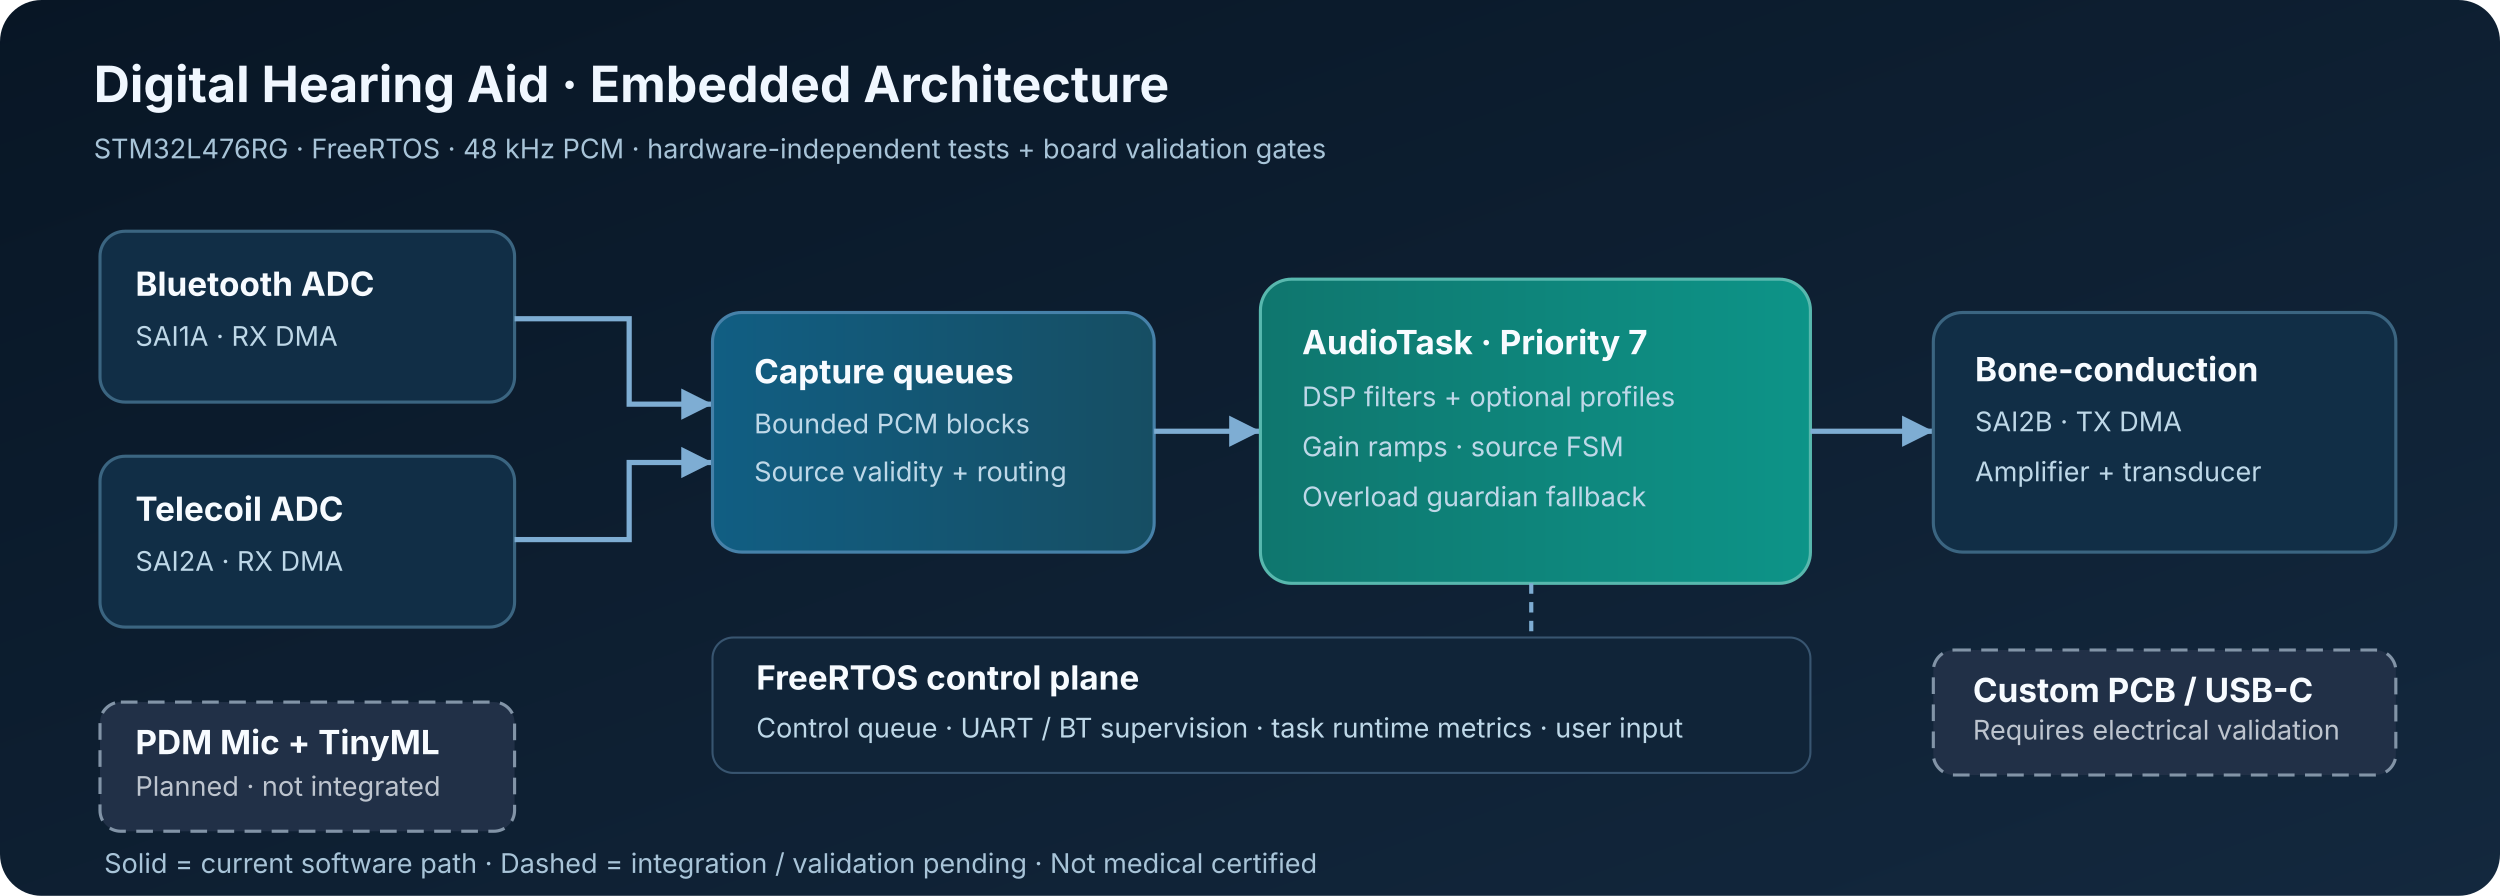
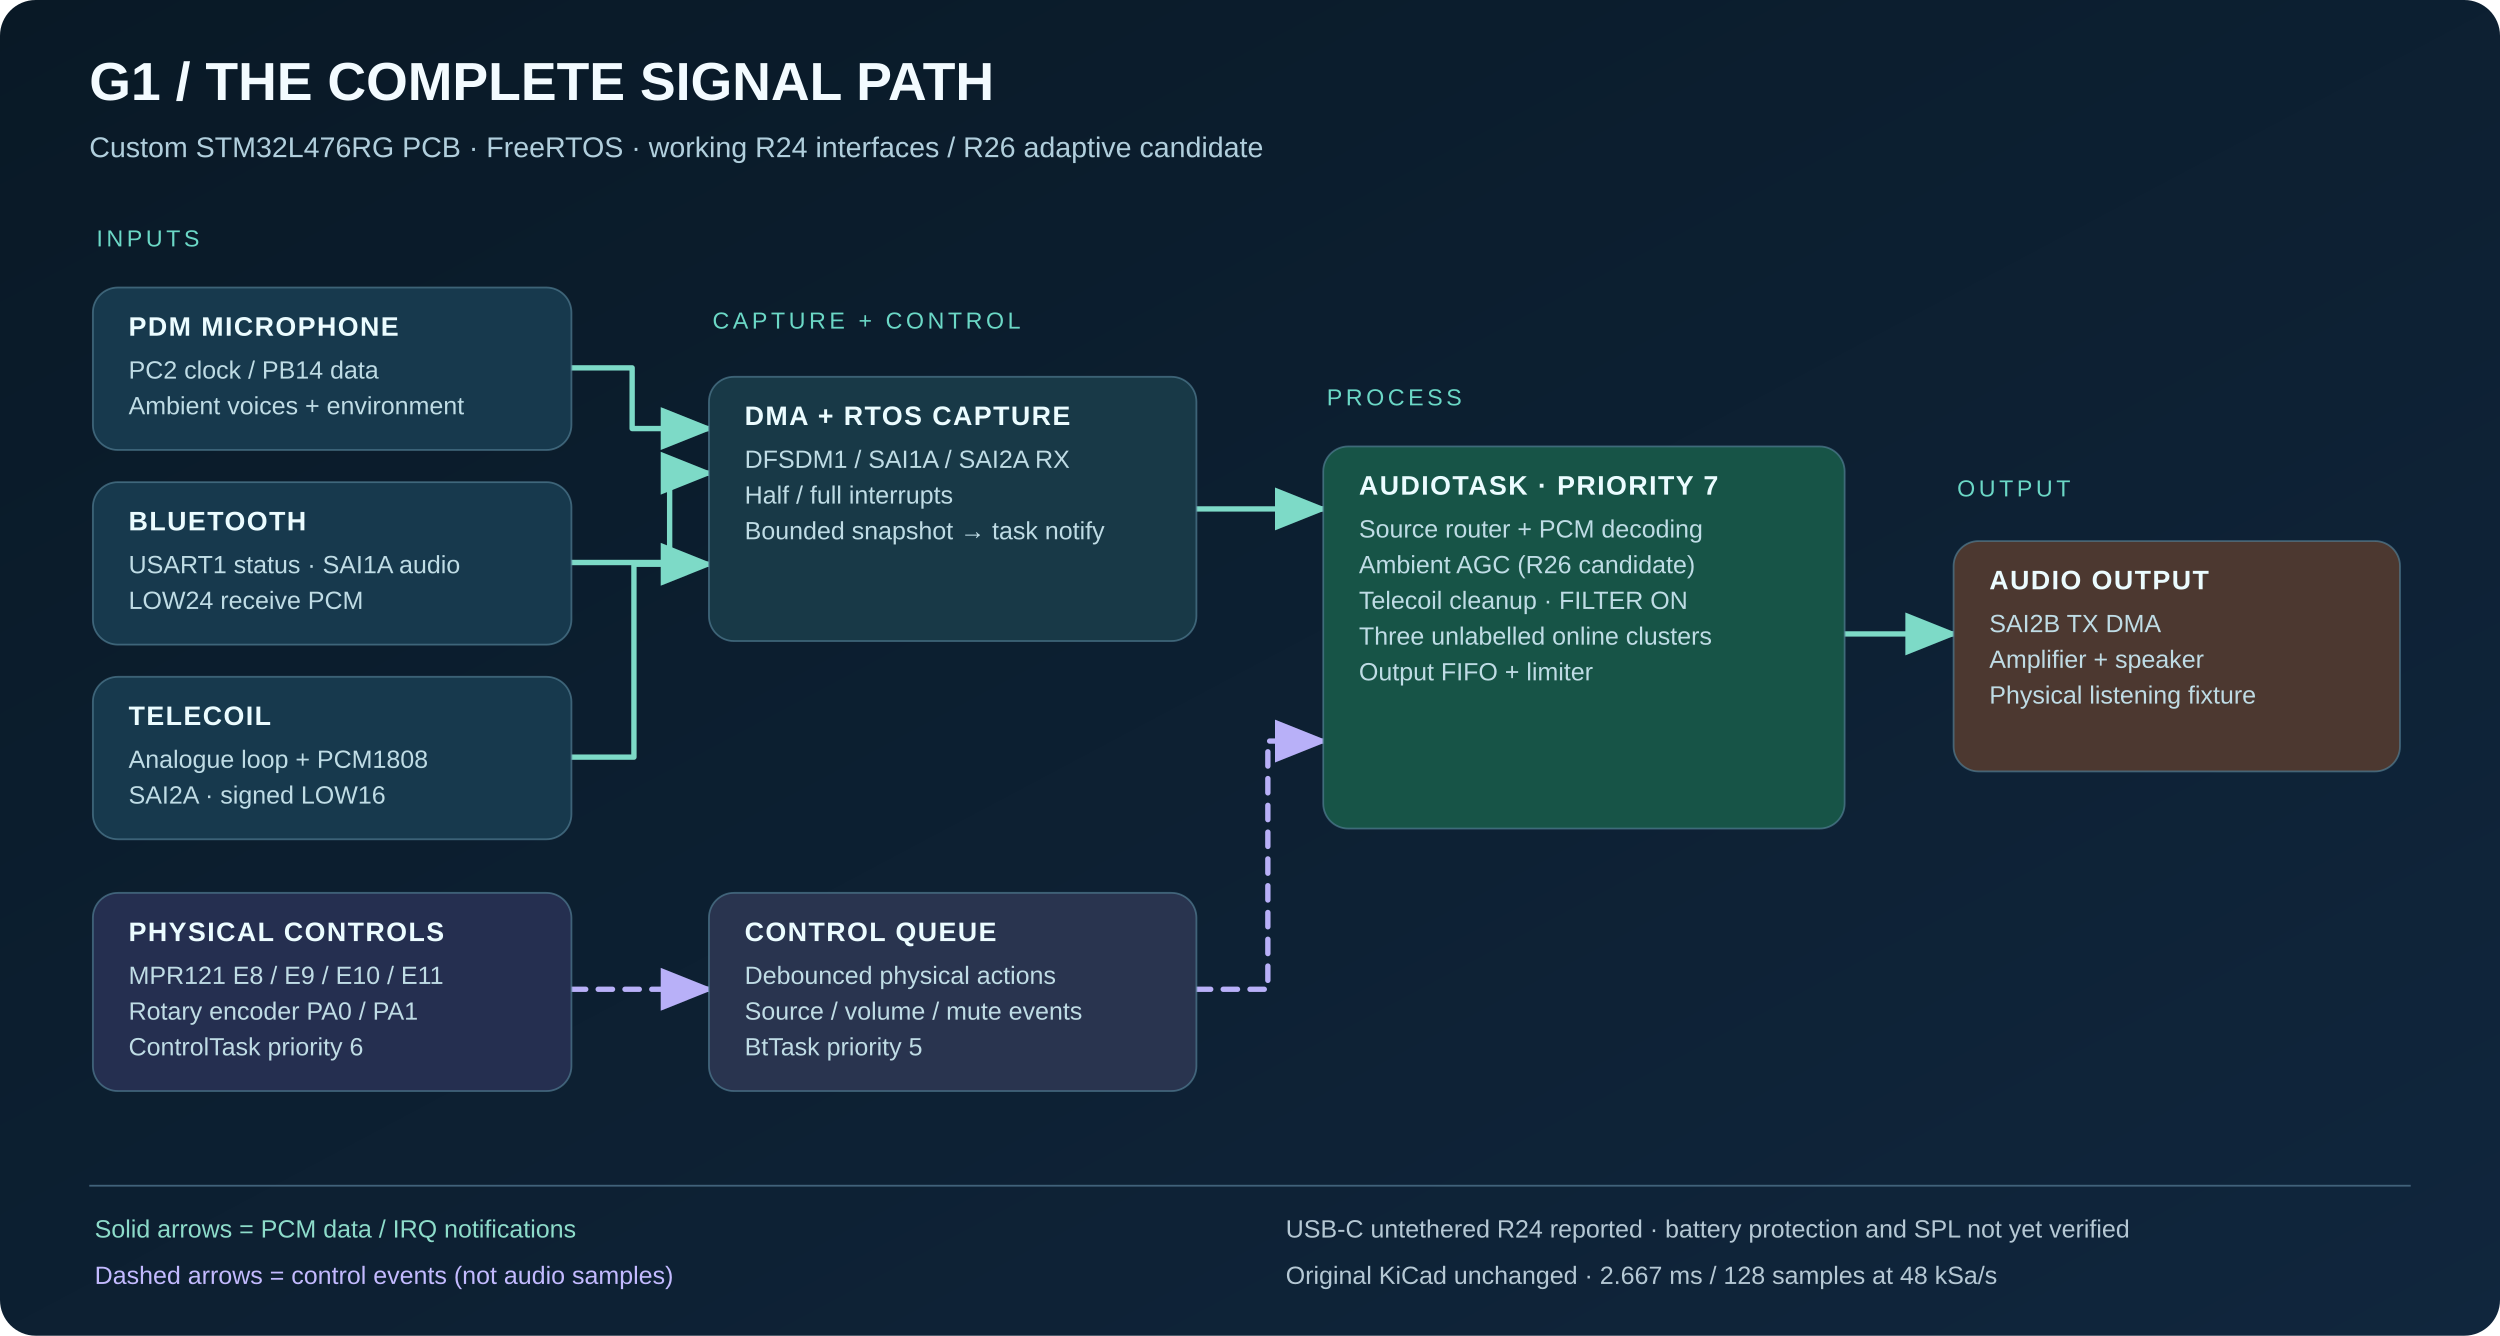
- <svg xmlns="http://www.w3.org/2000/svg" width="1200" height="430" viewBox="0 0 1200 430" role="img" aria-label="Digital Hearing Aid engineering architecture. Bluetooth and telecoil feed DMA capture, the FreeRTOS AudioTask processes source selection, DSP profiles and overload guardian, and SAI output drives the transducer. Optional microphone and TinyML are not yet integrated.">
+ <svg xmlns="http://www.w3.org/2000/svg" viewBox="0 0 1400 748" role="img" aria-labelledby="title desc">
  <defs>
-     <linearGradient id="bg" x1="0" y1="0" x2="1" y2="1">
-       <stop stop-color="#081625" />
-       <stop offset="1" stop-color="#13283e" />
+     <linearGradient id="bg" x1="0" x2="1" y2="1">
+       <stop stop-color="#091926" />
+       <stop offset="1" stop-color="#10263d" />
    </linearGradient>
-     <linearGradient id="blue" x1="0" x2="1">
-       <stop stop-color="#115e83" />
-       <stop offset="1" stop-color="#164e63" />
-     </linearGradient>
-     <linearGradient id="mint" x1="0" x2="1">
-       <stop stop-color="#0f766e" />
-       <stop offset="1" stop-color="#0d9488" />
-     </linearGradient>
-     <marker id="arrow" markerWidth="8" markerHeight="8" refX="6" refY="3" orient="auto">
-       <path d="M0 0L6 3L0 6Z" fill="#7eadd3" />
+     <marker id="arrow" markerWidth="10" markerHeight="8" refX="9" refY="4" orient="auto">
+       <path d="M0 0L10 4L0 8Z" fill="#7ddac7" />
    </marker>
-     <style>.tit{font:700 24px -apple-system,BlinkMacSystemFont,'Segoe UI',sans-serif;fill:#f0f7ff}.sub{font:13px -apple-system,BlinkMacSystemFont,'Segoe UI',sans-serif;fill:#a8c4d8}.box{fill:#112e46;stroke:#3b6581;stroke-width:1.5}.t{font:700 16px -apple-system,BlinkMacSystemFont,'Segoe UI',sans-serif;fill:#f7fbff}.d{font:13px -apple-system,BlinkMacSystemFont,'Segoe UI',sans-serif;fill:#bed8e8}.arrow{fill:none;stroke:#7eadd3;stroke-width:2.5;marker-end:url(#arrow)}.future{fill:#213047;stroke:#8294a7;stroke-width:1.5;stroke-dasharray:8 5}.f{font:13px -apple-system,BlinkMacSystemFont,'Segoe UI',sans-serif;fill:#bdc4ce}</style>
+     <marker id="arrow2" markerWidth="10" markerHeight="8" refX="9" refY="4" orient="auto">
+       <path d="M0 0L10 4L0 8Z" fill="#b8b0f8" />
+     </marker>
  </defs>
-   <rect width="1200" height="430" rx="20" fill="url(#bg)" />
-   <text x="45" y="49" class="tit">Digital Hearing Aid · Embedded Architecture</text>
-   <text x="45" y="76" class="sub">STM32L476RG  ·  FreeRTOS  ·  48 kHz PCM  ·  hardware-independent tests + board validation gates</text>
-   <rect x="48" y="111" width="199" height="82" rx="12" class="box" />
-   <rect x="48" y="219" width="199" height="82" rx="12" class="box" />
-   <text x="65" y="142" class="t">Bluetooth ADC</text>
-   <text x="65" y="166" class="d">SAI1A · RX DMA</text>
-   <text x="65" y="250" class="t">Telecoil ADC</text>
-   <text x="65" y="274" class="d">SAI2A · RX DMA</text>
-   <path class="arrow" d="M247 153H302V194H342" />
-   <path class="arrow" d="M247 259H302V222H342" />
-   <rect x="342" y="150" width="212" height="115" rx="14" fill="url(#blue)" stroke="#4681a9" stroke-width="1.5" />
-   <text x="362" y="184" class="t">Capture queues</text>
-   <text x="362" y="208" class="d">Bounded PCM blocks</text>
-   <text x="362" y="231" class="d">Source validity + routing</text>
-   <path class="arrow" d="M554 207H605" />
-   <rect x="605" y="134" width="264" height="146" rx="15" fill="url(#mint)" stroke="#58b8ae" stroke-width="1.5" />
-   <text x="625" y="170" class="t">AudioTask · Priority 7</text>
-   <text x="625" y="195" class="d">DSP filters + optional profiles</text>
-   <text x="625" y="219" class="d">Gain ramps · source FSM</text>
-   <text x="625" y="243" class="d">Overload guardian fallback</text>
-   <path class="arrow" d="M869 207H928" />
-   <rect x="928" y="150" width="222" height="115" rx="14" class="box" />
-   <text x="948" y="183" class="t">Bone-conduction</text>
-   <text x="948" y="207" class="d">SAI2B · TX DMA</text>
-   <text x="948" y="231" class="d">Amplifier + transducer</text>
-   <rect x="342" y="306" width="527" height="65" rx="10" fill="#102438" stroke="#385570" />
-   <text x="363" y="331" class="t">FreeRTOS control plane</text>
-   <text x="363" y="354" class="d">Control queue · UART / BT supervision · task runtime metrics · user input</text>
-   <path d="M735 280V304" stroke="#7eadd3" stroke-width="2" stroke-dasharray="5 4" />
-   <rect x="48" y="337" width="199" height="62" rx="10" class="future" />
-   <text x="65" y="362" class="t" font-size="14">PDM Mic + TinyML</text>
-   <text x="65" y="382" class="f">Planned · not integrated</text>
-   <rect x="928" y="312" width="222" height="60" rx="10" class="future" />
-   <text x="947" y="337" class="t">Custom PCB / USB-C</text>
-   <text x="947" y="355" class="f">Requires electrical validation</text>
-   <text x="50" y="419" class="sub">Solid = current software path  ·  Dashed = integration / validation pending  ·  Not medical certified</text>
+   <rect width="1400" height="748" rx="20" fill="url(#bg)" />
+   <text x="50" y="56" font-family="Arial,sans-serif" font-weight="700" font-size="30" fill="#f3fbff">G1 / THE COMPLETE SIGNAL PATH</text>
+   <text x="50" y="88" font-family="Arial,sans-serif" font-size="16" fill="#b1cfdd">Custom STM32L476RG PCB · FreeRTOS · working R24 interfaces / R26 adaptive candidate</text>
+   <text x="54" y="138" font-family="Arial,sans-serif" font-size="13" letter-spacing="2" fill="#6bd8c6">INPUTS</text>
+   <text x="399" y="184" font-family="Arial,sans-serif" font-size="13" letter-spacing="2" fill="#6bd8c6">CAPTURE + CONTROL</text>
+   <text x="743" y="227" font-family="Arial,sans-serif" font-size="13" letter-spacing="2" fill="#6bd8c6">PROCESS</text>
+   <text x="1096" y="278" font-family="Arial,sans-serif" font-size="13" letter-spacing="2" fill="#6bd8c6">OUTPUT</text>
+   <g fill="none" stroke-width="3" stroke-linecap="round" stroke-linejoin="round">
+     <path d="M320 206H354V240H397" stroke="#7ddac7" marker-end="url(#arrow)" />
+     <path d="M320 315H375V265H397" stroke="#7ddac7" marker-end="url(#arrow)" />
+     <path d="M320 424H355V316H397" stroke="#7ddac7" marker-end="url(#arrow)" />
+     <path d="M320 554H397" stroke="#b8b0f8" stroke-dasharray="8 7" marker-end="url(#arrow2)" />
+     <path d="M670 285H741" stroke="#7ddac7" marker-end="url(#arrow)" />
+     <path d="M670 554H710V415H741" stroke="#b8b0f8" stroke-dasharray="8 7" marker-end="url(#arrow2)" />
+     <path d="M1033 355H1094" stroke="#7ddac7" marker-end="url(#arrow)" />
+   </g>
+   <g>
+     <rect x="52" y="161" width="268" height="91" rx="14" fill="#17394d" stroke="#56839a" stroke-opacity=".64" />
+     <text x="72" y="188" font-family="Arial,sans-serif" font-size="15" font-weight="700" letter-spacing=".8" fill="#ebfcff">PDM MICROPHONE</text>
+     <text x="72" y="212" font-family="Arial,sans-serif" font-size="14" fill="#bfdce5">PC2 clock / PB14 data</text>
+     <text x="72" y="232" font-family="Arial,sans-serif" font-size="14" fill="#bfdce5">Ambient voices + environment</text>
+   </g>
+   <g>
+     <rect x="52" y="270" width="268" height="91" rx="14" fill="#17394d" stroke="#56839a" stroke-opacity=".64" />
+     <text x="72" y="297" font-family="Arial,sans-serif" font-size="15" font-weight="700" letter-spacing=".8" fill="#ebfcff">BLUETOOTH</text>
+     <text x="72" y="321" font-family="Arial,sans-serif" font-size="14" fill="#bfdce5">USART1 status · SAI1A audio</text>
+     <text x="72" y="341" font-family="Arial,sans-serif" font-size="14" fill="#bfdce5">LOW24 receive PCM</text>
+   </g>
+   <g>
+     <rect x="52" y="379" width="268" height="91" rx="14" fill="#17394d" stroke="#56839a" stroke-opacity=".64" />
+     <text x="72" y="406" font-family="Arial,sans-serif" font-size="15" font-weight="700" letter-spacing=".8" fill="#ebfcff">TELECOIL</text>
+     <text x="72" y="430" font-family="Arial,sans-serif" font-size="14" fill="#bfdce5">Analogue loop + PCM1808</text>
+     <text x="72" y="450" font-family="Arial,sans-serif" font-size="14" fill="#bfdce5">SAI2A · signed LOW16</text>
+   </g>
+   <g>
+     <rect x="52" y="500" width="268" height="111" rx="14" fill="#252f50" stroke="#56839a" stroke-opacity=".64" />
+     <text x="72" y="527" font-family="Arial,sans-serif" font-size="15" font-weight="700" letter-spacing=".8" fill="#ebfcff">PHYSICAL CONTROLS</text>
+     <text x="72" y="551" font-family="Arial,sans-serif" font-size="14" fill="#bfdce5">MPR121 E8 / E9 / E10 / E11</text>
+     <text x="72" y="571" font-family="Arial,sans-serif" font-size="14" fill="#bfdce5">Rotary encoder PA0 / PA1</text>
+     <text x="72" y="591" font-family="Arial,sans-serif" font-size="14" fill="#bfdce5">ControlTask priority 6</text>
+   </g>
+   <g>
+     <rect x="397" y="211" width="273" height="148" rx="14" fill="#183947" stroke="#56839a" stroke-opacity=".64" />
+     <text x="417" y="238" font-family="Arial,sans-serif" font-size="15" font-weight="700" letter-spacing=".8" fill="#ebfcff">DMA + RTOS CAPTURE</text>
+     <text x="417" y="262" font-family="Arial,sans-serif" font-size="14" fill="#bfdce5">DFSDM1 / SAI1A / SAI2A RX</text>
+     <text x="417" y="282" font-family="Arial,sans-serif" font-size="14" fill="#bfdce5">Half / full interrupts</text>
+     <text x="417" y="302" font-family="Arial,sans-serif" font-size="14" fill="#bfdce5">Bounded snapshot → task notify</text>
+   </g>
+   <g>
+     <rect x="397" y="500" width="273" height="111" rx="14" fill="#29344f" stroke="#56839a" stroke-opacity=".64" />
+     <text x="417" y="527" font-family="Arial,sans-serif" font-size="15" font-weight="700" letter-spacing=".8" fill="#ebfcff">CONTROL QUEUE</text>
+     <text x="417" y="551" font-family="Arial,sans-serif" font-size="14" fill="#bfdce5">Debounced physical actions</text>
+     <text x="417" y="571" font-family="Arial,sans-serif" font-size="14" fill="#bfdce5">Source / volume / mute events</text>
+     <text x="417" y="591" font-family="Arial,sans-serif" font-size="14" fill="#bfdce5">BtTask priority 5</text>
+   </g>
+   <g>
+     <rect x="741" y="250" width="292" height="214" rx="14" fill="#175447" stroke="#56839a" stroke-opacity=".64" />
+     <text x="761" y="277" font-family="Arial,sans-serif" font-size="15" font-weight="700" letter-spacing=".8" fill="#ebfcff">AUDIOTASK · PRIORITY 7</text>
+     <text x="761" y="301" font-family="Arial,sans-serif" font-size="14" fill="#bfdce5">Source router + PCM decoding</text>
+     <text x="761" y="321" font-family="Arial,sans-serif" font-size="14" fill="#bfdce5">Ambient AGC (R26 candidate)</text>
+     <text x="761" y="341" font-family="Arial,sans-serif" font-size="14" fill="#bfdce5">Telecoil cleanup · FILTER ON</text>
+     <text x="761" y="361" font-family="Arial,sans-serif" font-size="14" fill="#bfdce5">Three unlabelled online clusters</text>
+     <text x="761" y="381" font-family="Arial,sans-serif" font-size="14" fill="#bfdce5">Output FIFO + limiter</text>
+   </g>
+   <g>
+     <rect x="1094" y="303" width="250" height="129" rx="14" fill="#4c3830" stroke="#56839a" stroke-opacity=".64" />
+     <text x="1114" y="330" font-family="Arial,sans-serif" font-size="15" font-weight="700" letter-spacing=".8" fill="#ebfcff">AUDIO OUTPUT</text>
+     <text x="1114" y="354" font-family="Arial,sans-serif" font-size="14" fill="#bfdce5">SAI2B TX DMA</text>
+     <text x="1114" y="374" font-family="Arial,sans-serif" font-size="14" fill="#bfdce5">Amplifier + speaker</text>
+     <text x="1114" y="394" font-family="Arial,sans-serif" font-size="14" fill="#bfdce5">Physical listening fixture</text>
+   </g>
+   <line x1="50" y1="664" x2="1350" y2="664" stroke="#41627a" />
+   <text x="53" y="693" font-family="Arial,sans-serif" font-size="14" fill="#8ddcca">Solid arrows = PCM data / IRQ notifications</text>
+   <text x="53" y="719" font-family="Arial,sans-serif" font-size="14" fill="#c3baff">Dashed arrows = control events (not audio samples)</text>
+   <text x="720" y="693" font-family="Arial,sans-serif" font-size="14" fill="#b5c8d4">USB-C untethered R24 reported · battery protection and SPL not yet verified</text>
+   <text x="720" y="719" font-family="Arial,sans-serif" font-size="14" fill="#b5c8d4">Original KiCad unchanged · 2.667 ms / 128 samples at 48 kSa/s</text>
</svg>
